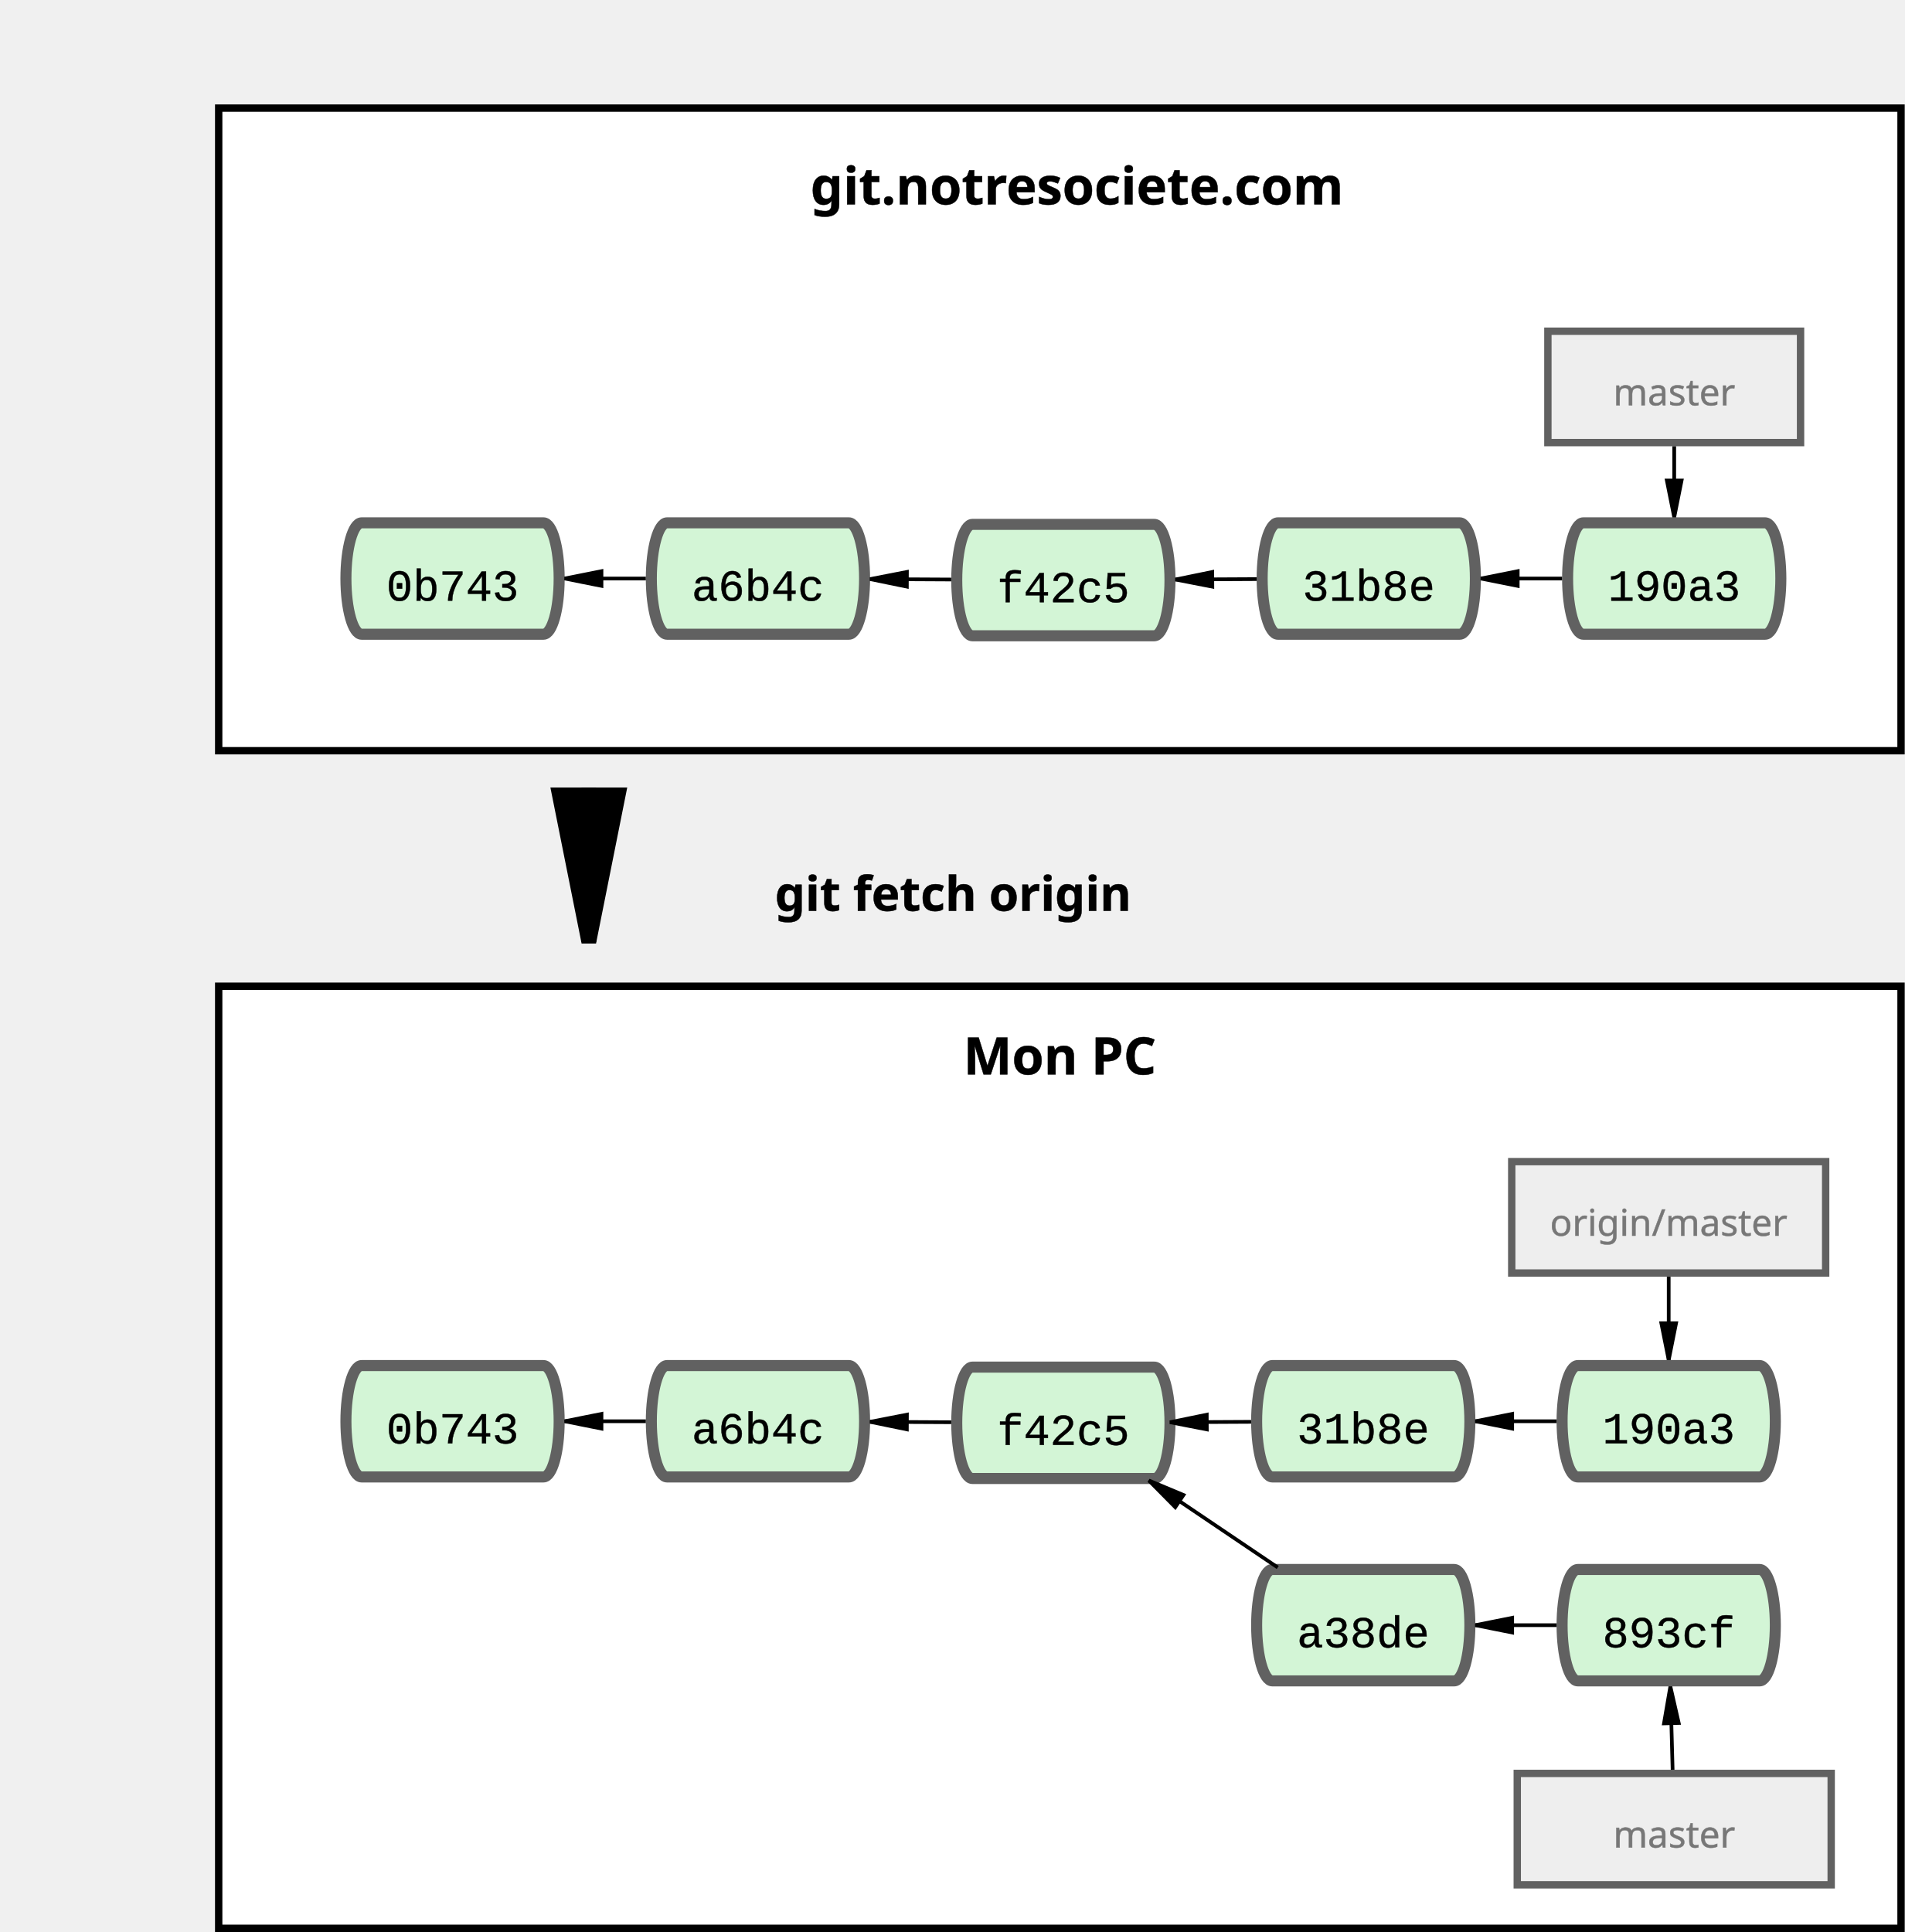
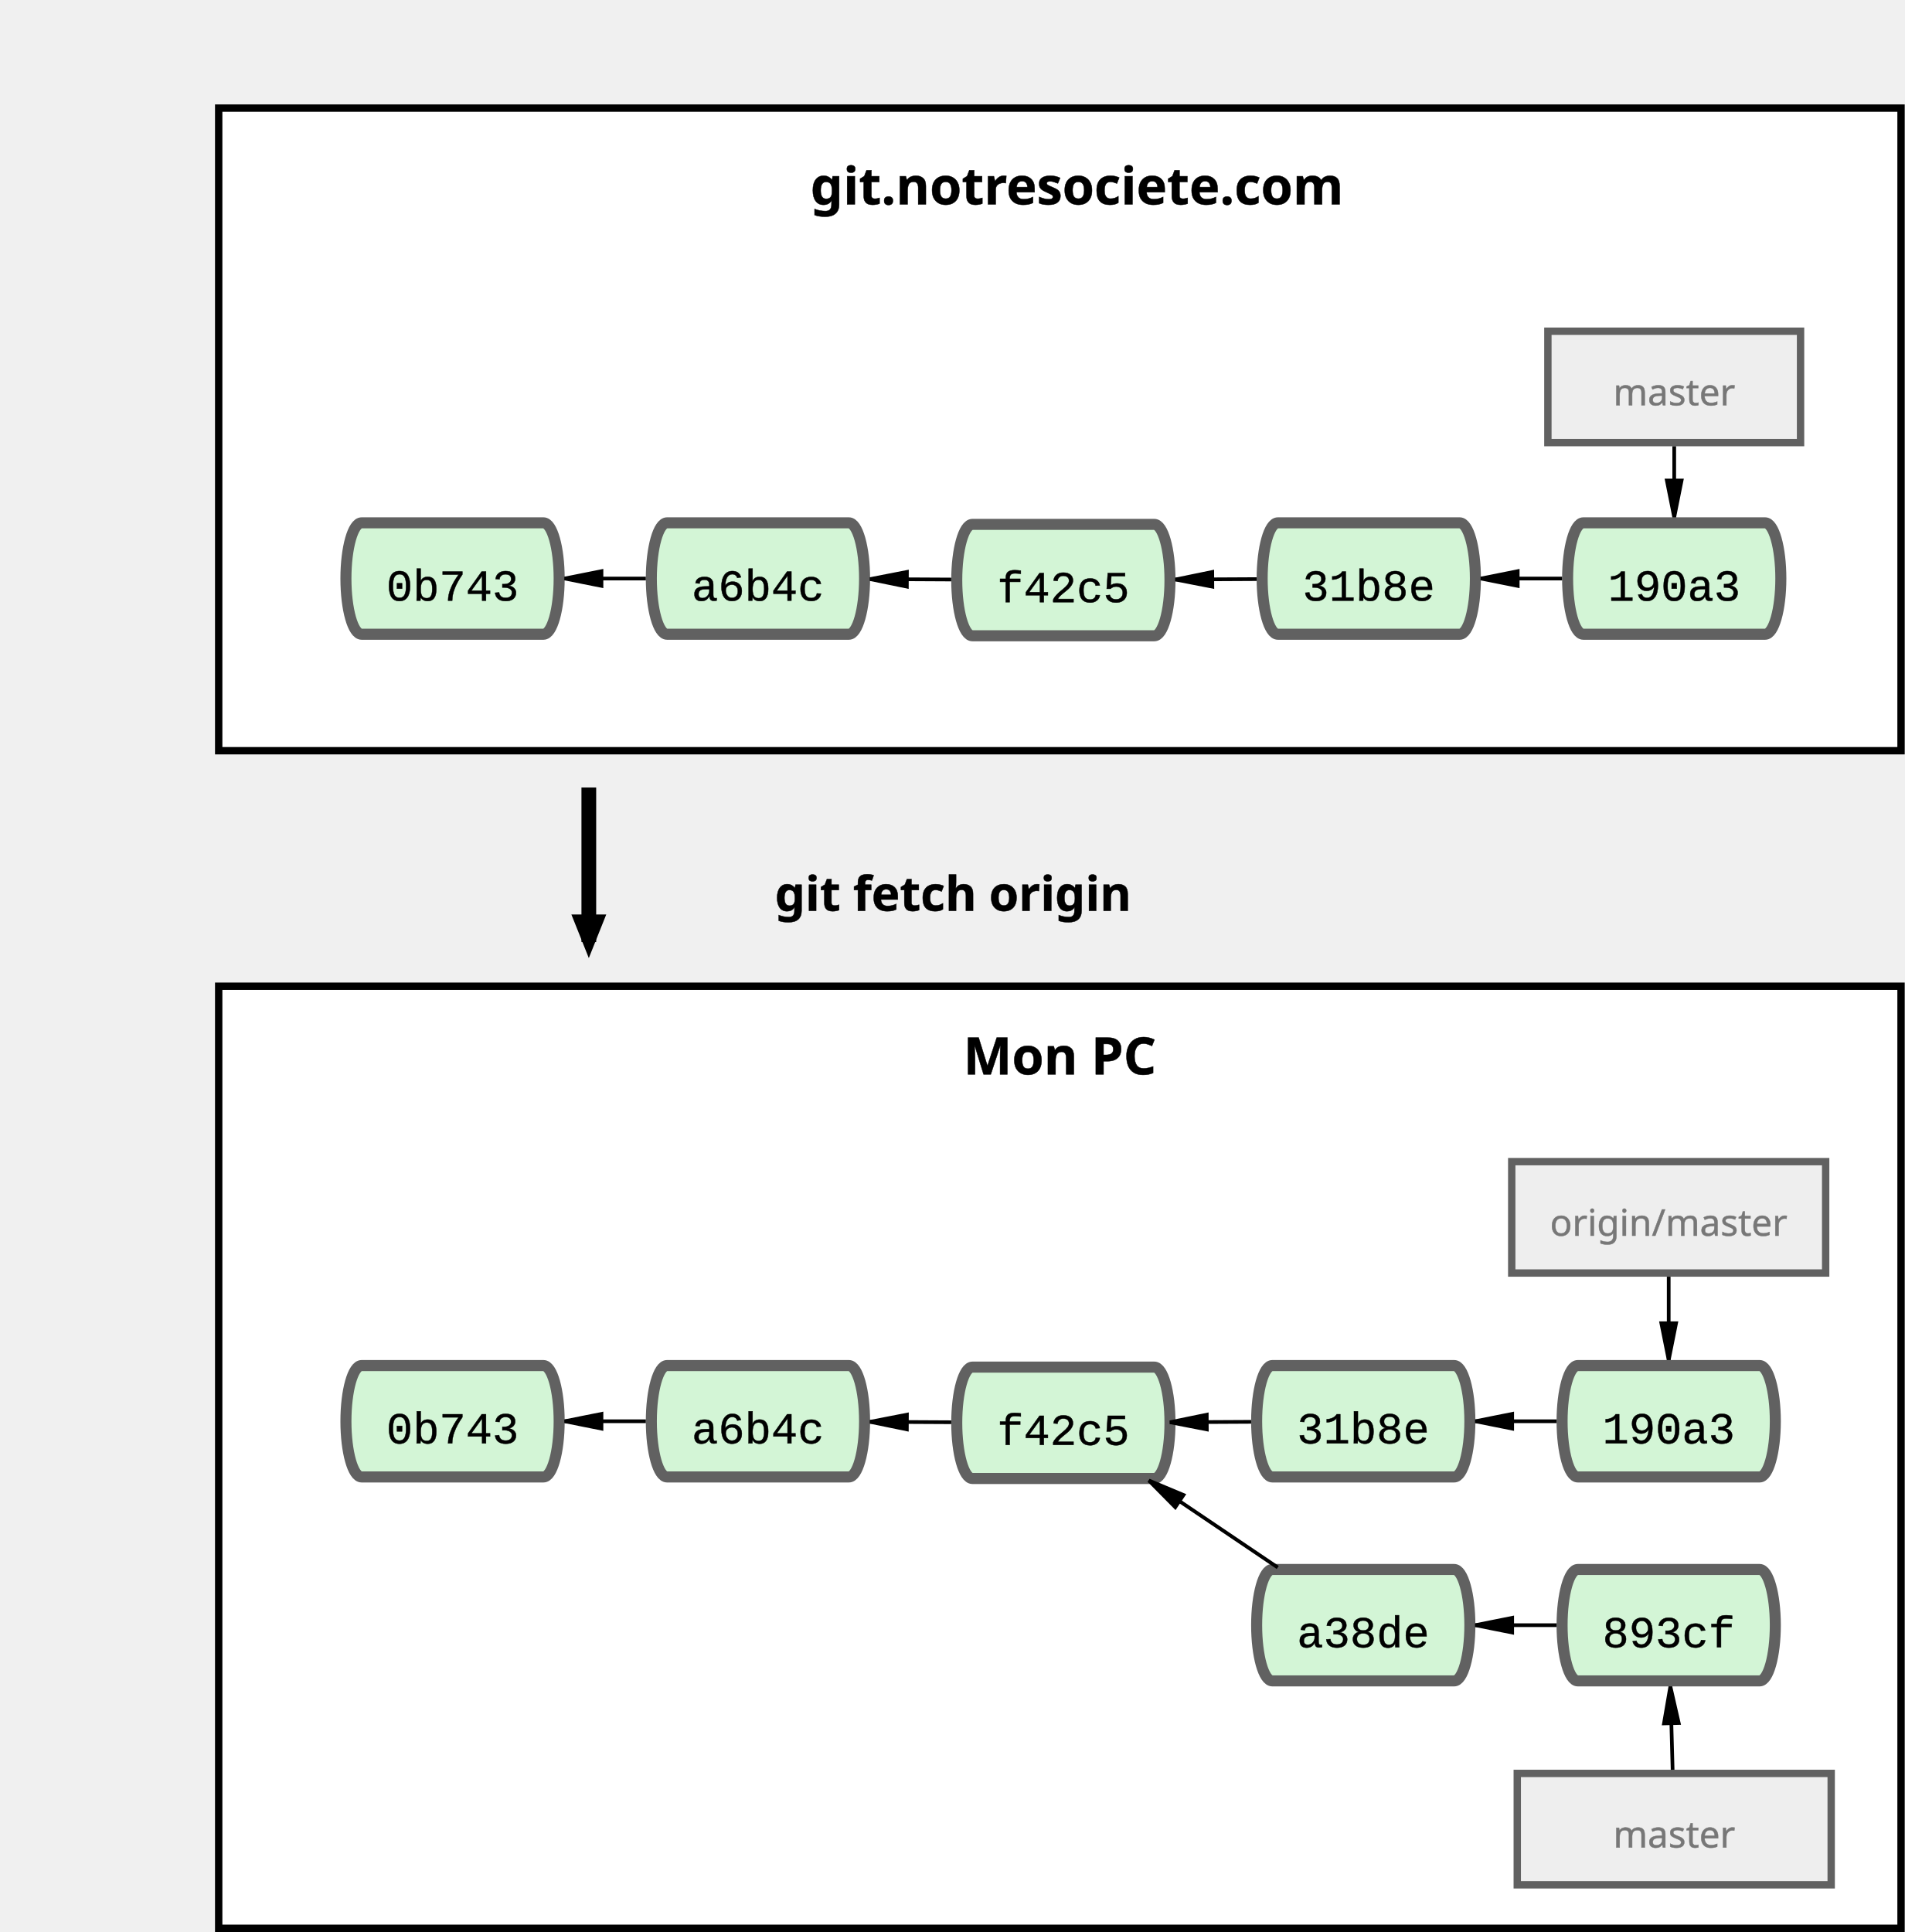
<svg xmlns="http://www.w3.org/2000/svg">
  <defs>
    <marker id="Arrow1Lend" orient="auto" refX="0.0" refY="0.0" style="overflow:visible;">
      <path d="M -10,0.0 L -10.0,-2.0 L 0.0,0.0 L -10.0,2.0 z " id="path3666" style="fill-rule:evenodd;stroke:#000000;stroke-width:1.0px;marker-start:none;" />
+     </marker>
+     <marker id="Arrow1Lenddiv4" orient="auto" refX="0.0" refY="0.0" style="overflow:visible;" markerUnits="userSpaceOnUse">
+       <path d="M -7,0.0 L -7.0,-4.0 L 3.0,0.0 L -7.0,4.0 z " id="path3666" style="fill-rule:evenodd;stroke:#000000;stroke-width:1.0px;marker-start:none;" />
    </marker>
  </defs>
  <g style="stroke:#000000;fill:#fff">
    <rect height="174.622" id="5" style="stroke:#000000;stroke-width:2px" width="457.147" x="59.426" y="29.378" />
    <rect height="13.065" id="6" style="stroke:none;fill:none" width="85.305" x="250.0" y="42.0" />
    <text id="6_text" style="fill:#000000;stroke:#000000;stroke-width:0.1px;font-family: Helvetica-Bold;font-size:12px" x="250.0" y="42.0">
      <tspan fill="#000000" font-family="Helvetica;,Sans-serif" font-size="14.0px" font-weight="bold" id="6_line1" stroke="#000000" text-align="center" text-anchor="middle" x="292.652" y="55.532">git.notresociete.com</tspan>
    </text>
    <rect height="256.0" id="22" style="stroke:#000000;stroke-width:2px" width="457.147" x="59.426" y="268.0" />
    <rect height="13.065" id="23" style="stroke:none;fill:none" width="85.305" x="245.347" y="278.424" />
    <text id="23_text" style="fill:#000000;stroke:#000000;stroke-width:0.1px;font-family: Helvetica-Bold;font-size:12px" x="245.347" y="278.424">
      <tspan fill="#000000" font-family="Helvetica;,Sans-serif" font-size="14.0px" font-weight="bold" id="23_line1" stroke="#000000" text-align="center" text-anchor="middle" x="287.999" y="291.956">Mon PC</tspan>
    </text>
    <rect height="30.272" id="1343" rx="4.268" ry="15.136" style="stroke:#616161;stroke-width:3px;fill:#d3f5d6" width="57.941" x="176.99" y="142.075" />
    <text id="1343_text" style="fill:#000000;stroke:#000000;stroke-width:0.1px;font-family: Courier New;font-size:12px" x="176.99" y="142.075">
      <tspan fill="#000000" font-family="Courier;" font-size="12.0px" id="1343_line1" stroke="#000000" text-align="center" text-anchor="middle" x="205.96" y="163.211">a6b4c</tspan>
    </text>
    <rect height="30.272" id="1344" rx="4.268" ry="15.136" style="stroke:#616161;stroke-width:3px;fill:#d3f5d6" width="57.941" x="94.0" y="142.075" />
    <text id="1344_text" style="fill:#000000;stroke:#000000;stroke-width:0.1px;font-family: Courier New;font-size:12px" x="94.0" y="142.075">
      <tspan fill="#000000" font-family="Courier;" font-size="12.0px" id="1344_line1" stroke="#000000" text-align="center" text-anchor="middle" x="122.97" y="163.211">0b743</tspan>
    </text>
    <path d="M 175.49,157.211 L 153.44,157.211" id="1348" style="marker-start:none;stroke:#000000;marker-end:url(#Arrow1Lend);fill:none" />
    <rect height="30.272" id="1352" style="stroke:#616161;stroke-width:2px;fill:#eeeeee" width="68.66" x="420.61" y="90.0" />
    <text id="1352_text" style="fill:#cccccc;stroke:#cccccc;stroke-width:0.1px;font-family: Luxi Sans;font-size:10px" x="420.61" y="90.0">
      <tspan fill="#777777" font-family="LucidaGrande;" font-size="10.0px" id="1352_line1" stroke="#777777" text-align="center" text-anchor="middle" x="454.94" y="110.136">master</tspan>
    </text>
    <path d="M 454.94,121.272 L 454.94,140.575" id="1353" style="marker-start:none;stroke:#000000;marker-end:url(#Arrow1Lend);fill:none" />
    <rect height="30.272" id="1354" rx="4.268" ry="15.136" style="stroke:#616161;stroke-width:3px;fill:#d3f5d6" width="57.941" x="259.98" y="142.495" />
    <text id="1354_text" style="fill:#000000;stroke:#000000;stroke-width:0.1px;font-family: Courier New;font-size:12px" x="259.98" y="142.495">
      <tspan fill="#000000" font-family="Courier;" font-size="12.0px" id="1354_line1" stroke="#000000" text-align="center" text-anchor="middle" x="288.95" y="163.631">f42c5</tspan>
    </text>
    <path d="M 258.48,157.477 L 236.43,157.365" id="1355" style="marker-start:none;stroke:#000000;marker-end:url(#Arrow1Lend);fill:none" />
    <rect height="30.272" id="1360" rx="4.268" ry="15.136" style="stroke:#616161;stroke-width:3px;fill:#d3f5d6" width="57.941" x="176.99" y="371.075" />
    <text id="1360_text" style="fill:#000000;stroke:#000000;stroke-width:0.1px;font-family: Courier New;font-size:12px" x="176.99" y="371.075">
      <tspan fill="#000000" font-family="Courier;" font-size="12.0px" id="1360_line1" stroke="#000000" text-align="center" text-anchor="middle" x="205.96" y="392.211">a6b4c</tspan>
    </text>
    <rect height="30.272" id="1361" rx="4.268" ry="15.136" style="stroke:#616161;stroke-width:3px;fill:#d3f5d6" width="57.941" x="94.0" y="371.075" />
    <text id="1361_text" style="fill:#000000;stroke:#000000;stroke-width:0.1px;font-family: Courier New;font-size:12px" x="94.0" y="371.075">
      <tspan fill="#000000" font-family="Courier;" font-size="12.0px" id="1361_line1" stroke="#000000" text-align="center" text-anchor="middle" x="122.97" y="392.211">0b743</tspan>
    </text>
    <path d="M 175.49,386.211 L 153.44,386.211" id="1362" style="marker-start:none;stroke:#000000;marker-end:url(#Arrow1Lend);fill:none" />
    <rect height="30.272" id="1363" style="stroke:#616161;stroke-width:2px;fill:#eeeeee" width="85.305" x="410.788" y="315.66" />
    <text id="1363_text" style="fill:#cccccc;stroke:#cccccc;stroke-width:0.1px;font-family: Luxi Sans;font-size:10px" x="410.788" y="315.66">
      <tspan fill="#777777" font-family="LucidaGrande;" font-size="10.0px" id="1363_line1" stroke="#777777" text-align="center" text-anchor="middle" x="453.44" y="335.796">origin/master</tspan>
    </text>
    <path d="M 453.44,346.932 L 453.44,369.575" id="1364" style="marker-start:none;stroke:#000000;marker-end:url(#Arrow1Lend);fill:none" />
    <rect height="30.272" id="1365" rx="4.268" ry="15.136" style="stroke:#616161;stroke-width:3px;fill:#d3f5d6" width="57.941" x="259.98" y="371.495" />
    <text id="1365_text" style="fill:#000000;stroke:#000000;stroke-width:0.1px;font-family: Courier New;font-size:12px" x="259.98" y="371.495">
      <tspan fill="#000000" font-family="Courier;" font-size="12.0px" id="1365_line1" stroke="#000000" text-align="center" text-anchor="middle" x="288.95" y="392.631">f42c5</tspan>
    </text>
    <path d="M 258.48,386.477 L 236.43,386.365" id="1366" style="marker-start:none;stroke:#000000;marker-end:url(#Arrow1Lend);fill:none" />
    <rect height="30.272" id="1369" style="stroke:#616161;stroke-width:2px;fill:#eeeeee" width="85.305" x="412.288" y="481.905" />
    <text id="1369_text" style="fill:#cccccc;stroke:#cccccc;stroke-width:0.1px;font-family: Luxi Sans;font-size:10px" x="412.288" y="481.905">
      <tspan fill="#777777" font-family="LucidaGrande;" font-size="10.0px" id="1369_line1" stroke="#777777" text-align="center" text-anchor="middle" x="454.94" y="502.041">master</tspan>
    </text>
    <path d="M 454.504,480.905 L 453.891,458.261" id="1370" style="marker-start:none;stroke:#000000;marker-end:url(#Arrow1Lend);fill:none" />
    <rect height="30.272" id="1375" rx="4.268" ry="15.136" style="stroke:#616161;stroke-width:3px;fill:#d3f5d6" width="57.941" x="341.47" y="426.49" />
    <text id="1375_text" style="fill:#000000;stroke:#000000;stroke-width:0.1px;font-family: Courier New;font-size:12px" x="341.47" y="426.49">
      <tspan fill="#000000" font-family="Courier;" font-size="12.0px" id="1375_line1" stroke="#000000" text-align="center" text-anchor="middle" x="370.44" y="447.626">a38de</tspan>
    </text>
    <rect height="30.272" id="1376" rx="4.268" ry="15.136" style="stroke:#616161;stroke-width:3px;fill:#d3f5d6" width="57.941" x="424.47" y="426.49" />
    <text id="1376_text" style="fill:#000000;stroke:#000000;stroke-width:0.1px;font-family: Courier New;font-size:12px" x="424.47" y="426.49">
      <tspan fill="#000000" font-family="Courier;" font-size="12.0px" id="1376_line1" stroke="#000000" text-align="center" text-anchor="middle" x="453.44" y="447.626">893cf</tspan>
    </text>
    <path d="M 347.205,425.945 L 312.185,402.311" id="1377" style="marker-start:none;stroke:#000000;marker-end:url(#Arrow1Lend);fill:none" />
    <path d="M 422.97,441.626 L 400.91,441.626" id="1378" style="marker-start:none;stroke:#000000;marker-end:url(#Arrow1Lend);fill:none" />
    <rect height="30.272" id="1379" rx="4.268" ry="15.136" style="stroke:#616161;stroke-width:3px;fill:#d3f5d6" width="57.941" x="342.97" y="142.075" />
    <text id="1379_text" style="fill:#000000;stroke:#000000;stroke-width:0.1px;font-family: Courier New;font-size:12px" x="342.97" y="142.075">
      <tspan fill="#000000" font-family="Courier;" font-size="12.0px" id="1379_line1" stroke="#000000" text-align="center" text-anchor="middle" x="371.94" y="163.211">31b8e</tspan>
    </text>
    <rect height="30.272" id="1380" rx="4.268" ry="15.136" style="stroke:#616161;stroke-width:3px;fill:#d3f5d6" width="57.941" x="425.97" y="142.075" />
    <text id="1380_text" style="fill:#000000;stroke:#000000;stroke-width:0.1px;font-family: Courier New;font-size:12px" x="425.97" y="142.075">
      <tspan fill="#000000" font-family="Courier;" font-size="12.0px" id="1380_line1" stroke="#000000" text-align="center" text-anchor="middle" x="454.94" y="163.211">190a3</tspan>
    </text>
    <path d="M 424.47,157.211 L 402.41,157.211" id="1381" style="marker-start:none;stroke:#000000;marker-end:url(#Arrow1Lend);fill:none" />
    <path d="M 341.47,157.365 L 319.42,157.477" id="1382" style="marker-start:none;stroke:#000000;marker-end:url(#Arrow1Lend);fill:none" />
-     <path d="M 160.0,214.0 L 160.0,256.0" id="1367" style="marker-start:none;stroke:#000000;stroke-width:4px;marker-end:url(#Arrow1Lend);fill:none" />
+     <path d="M 160.0,214.0 L 160.0,256.0" id="1367" style="marker-start:none;stroke:#000000;stroke-width:4px;marker-end:url(#Arrow1Lenddiv4);fill:none" />
    <rect height="26.0" id="1368" style="stroke:none;fill:none" width="104.0" x="207.0" y="228.0" />
    <text id="1368_text" style="fill:#000000;stroke:#000000;stroke-width:0.1px;font-family: TheSansMonoCondensed-SemiBold;font-size:13px" x="207.0" y="228.0">
      <tspan fill="#000000" font-family="TheSansMonoCondensed-SemiBold;" font-size="13.0px" font-weight="bold" id="1368_line1" stroke="#000000" text-align="center" text-anchor="middle" x="259.0" y="247.5">git fetch origin</tspan>
    </text>
    <rect height="30.272" id="1386" rx="4.268" ry="15.136" style="stroke:#616161;stroke-width:3px;fill:#d3f5d6" width="57.941" x="341.47" y="371.075" />
    <text id="1386_text" style="fill:#000000;stroke:#000000;stroke-width:0.1px;font-family: Courier New;font-size:12px" x="341.47" y="371.075">
      <tspan fill="#000000" font-family="Courier;" font-size="12.0px" id="1386_line1" stroke="#000000" text-align="center" text-anchor="middle" x="370.44" y="392.211">31b8e</tspan>
    </text>
    <rect height="30.272" id="1387" rx="4.268" ry="15.136" style="stroke:#616161;stroke-width:3px;fill:#d3f5d6" width="57.941" x="424.47" y="371.075" />
    <text id="1387_text" style="fill:#000000;stroke:#000000;stroke-width:0.1px;font-family: Courier New;font-size:12px" x="424.47" y="371.075">
      <tspan fill="#000000" font-family="Courier;" font-size="12.0px" id="1387_line1" stroke="#000000" text-align="center" text-anchor="middle" x="453.44" y="392.211">190a3</tspan>
    </text>
    <path d="M 422.97,386.211 L 400.91,386.211" id="1388" style="marker-start:none;stroke:#000000;marker-end:url(#Arrow1Lend);fill:none" />
    <path d="M 339.97,386.365 L 317.921,386.477" id="1389" style="marker-start:none;stroke:#000000;marker-end:url(#Arrow1Lend);fill:none" />
  </g>
</svg>
